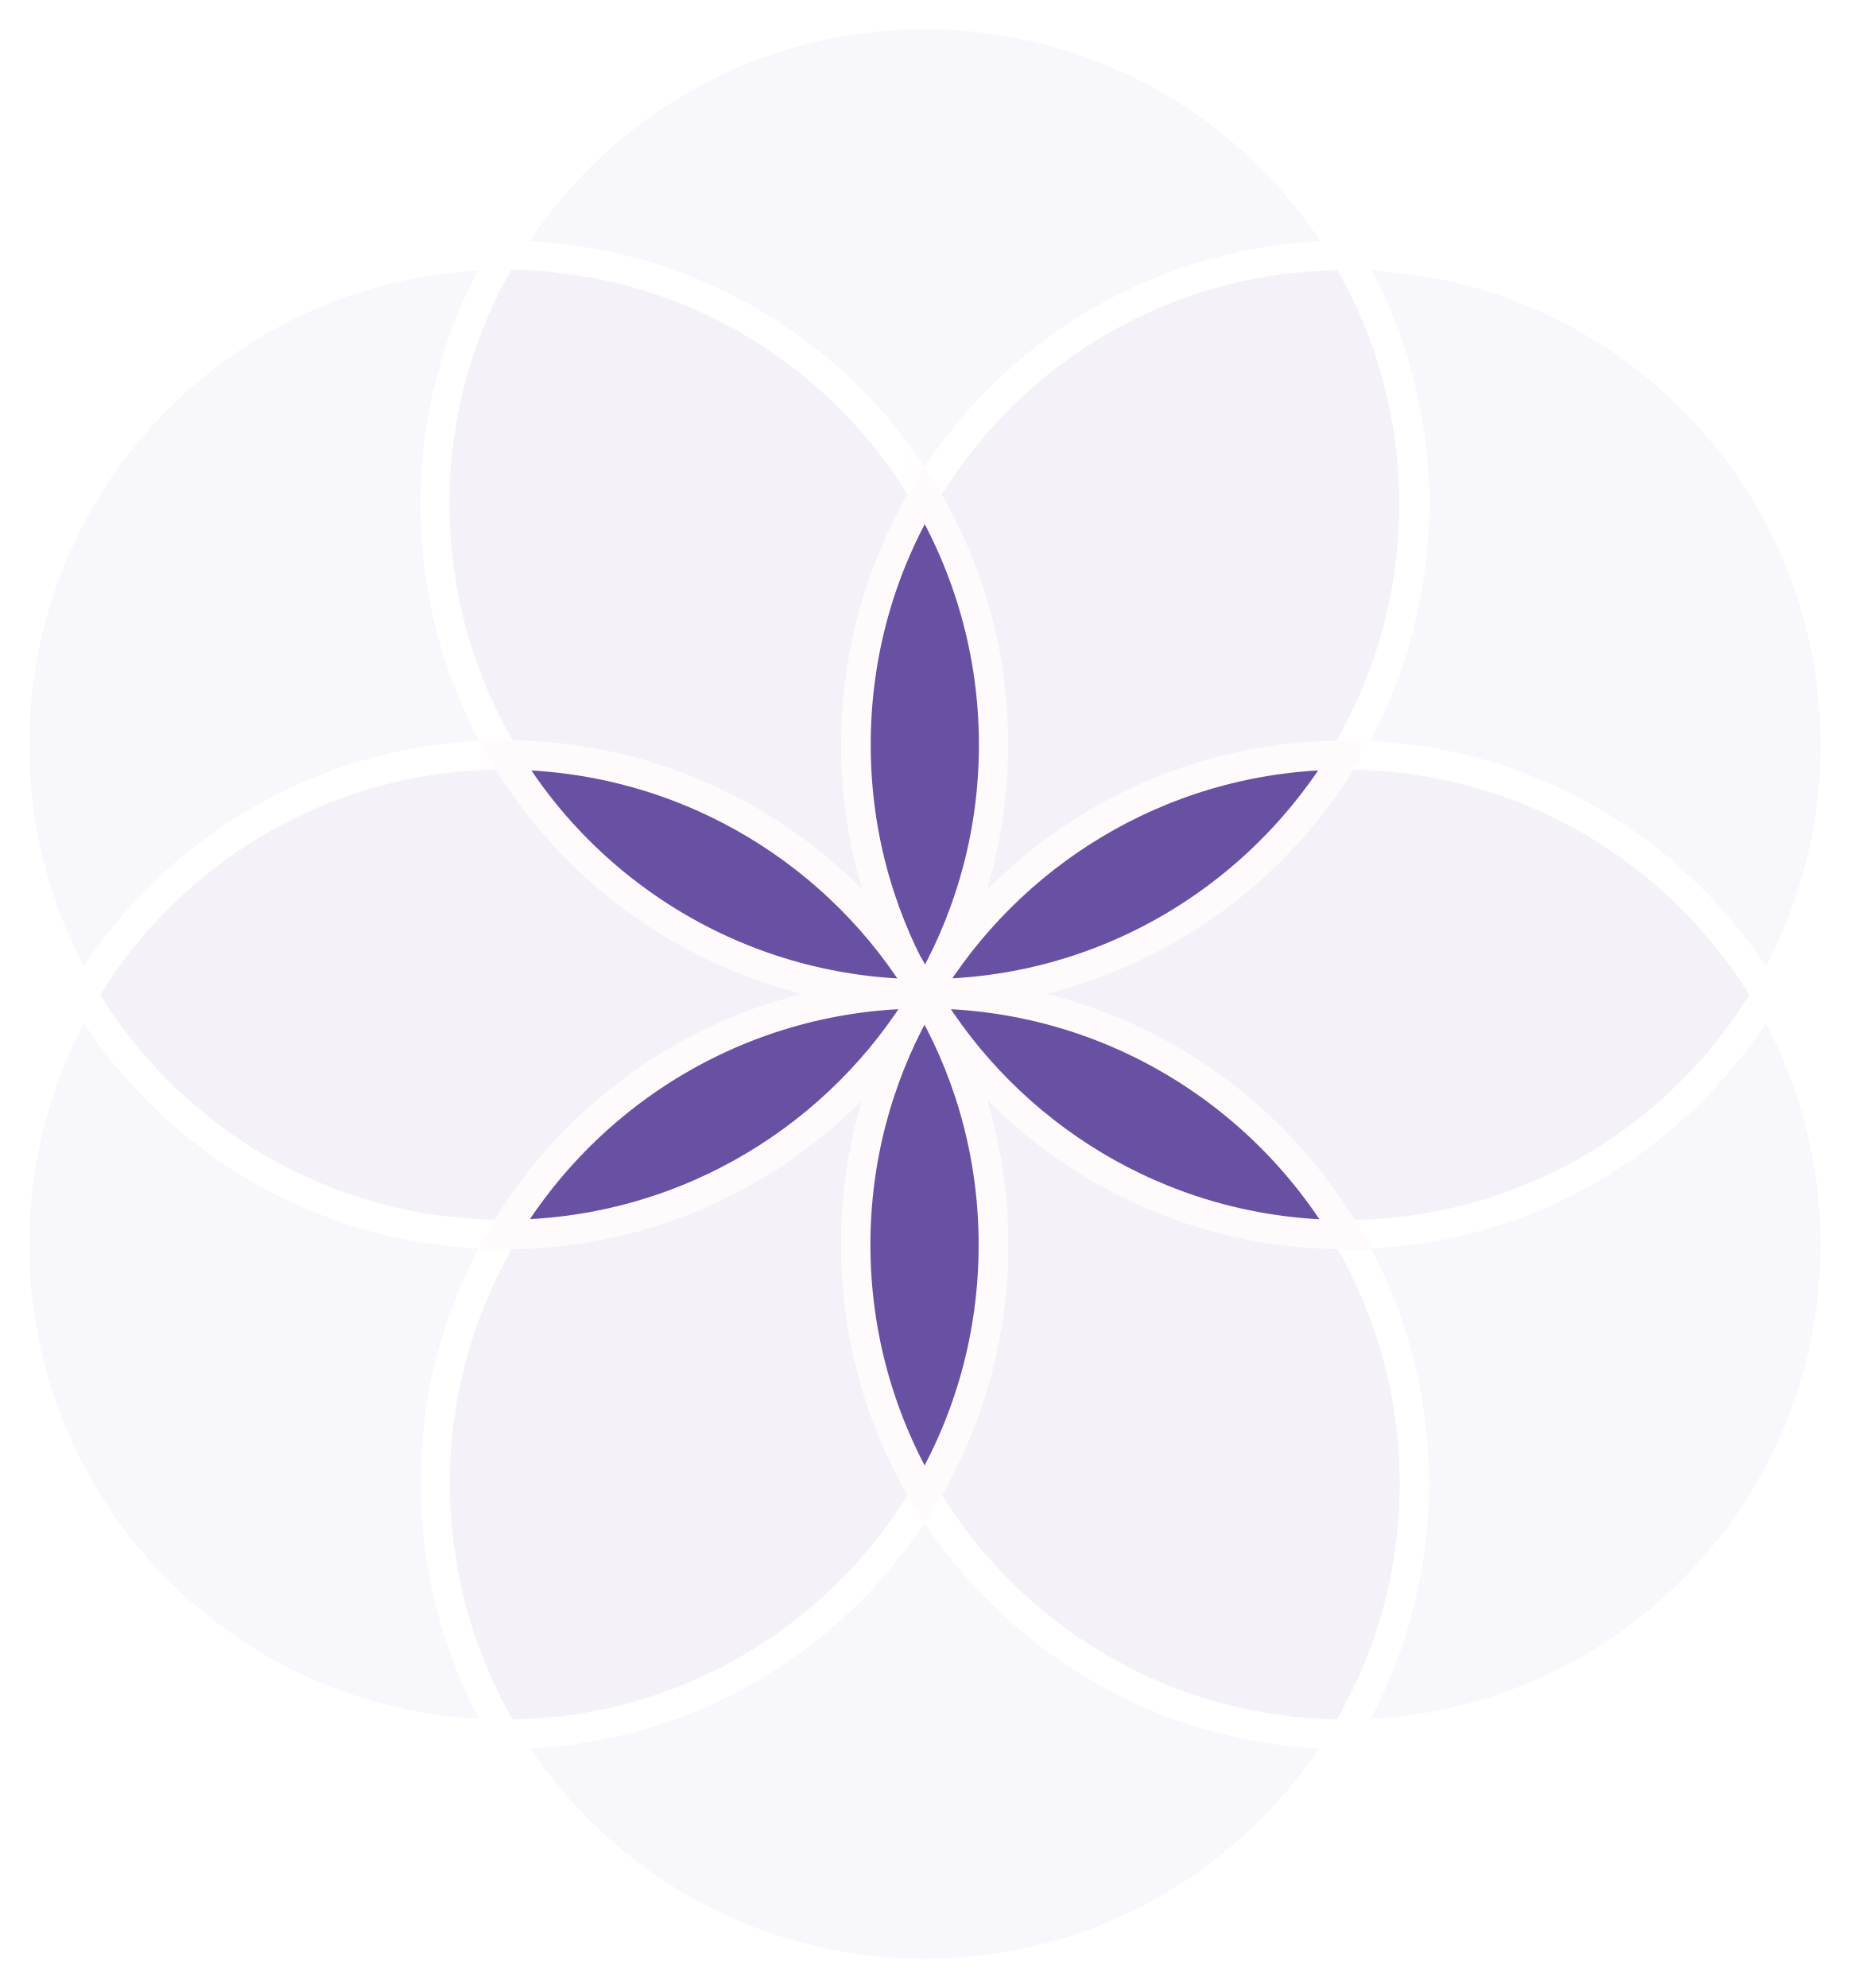
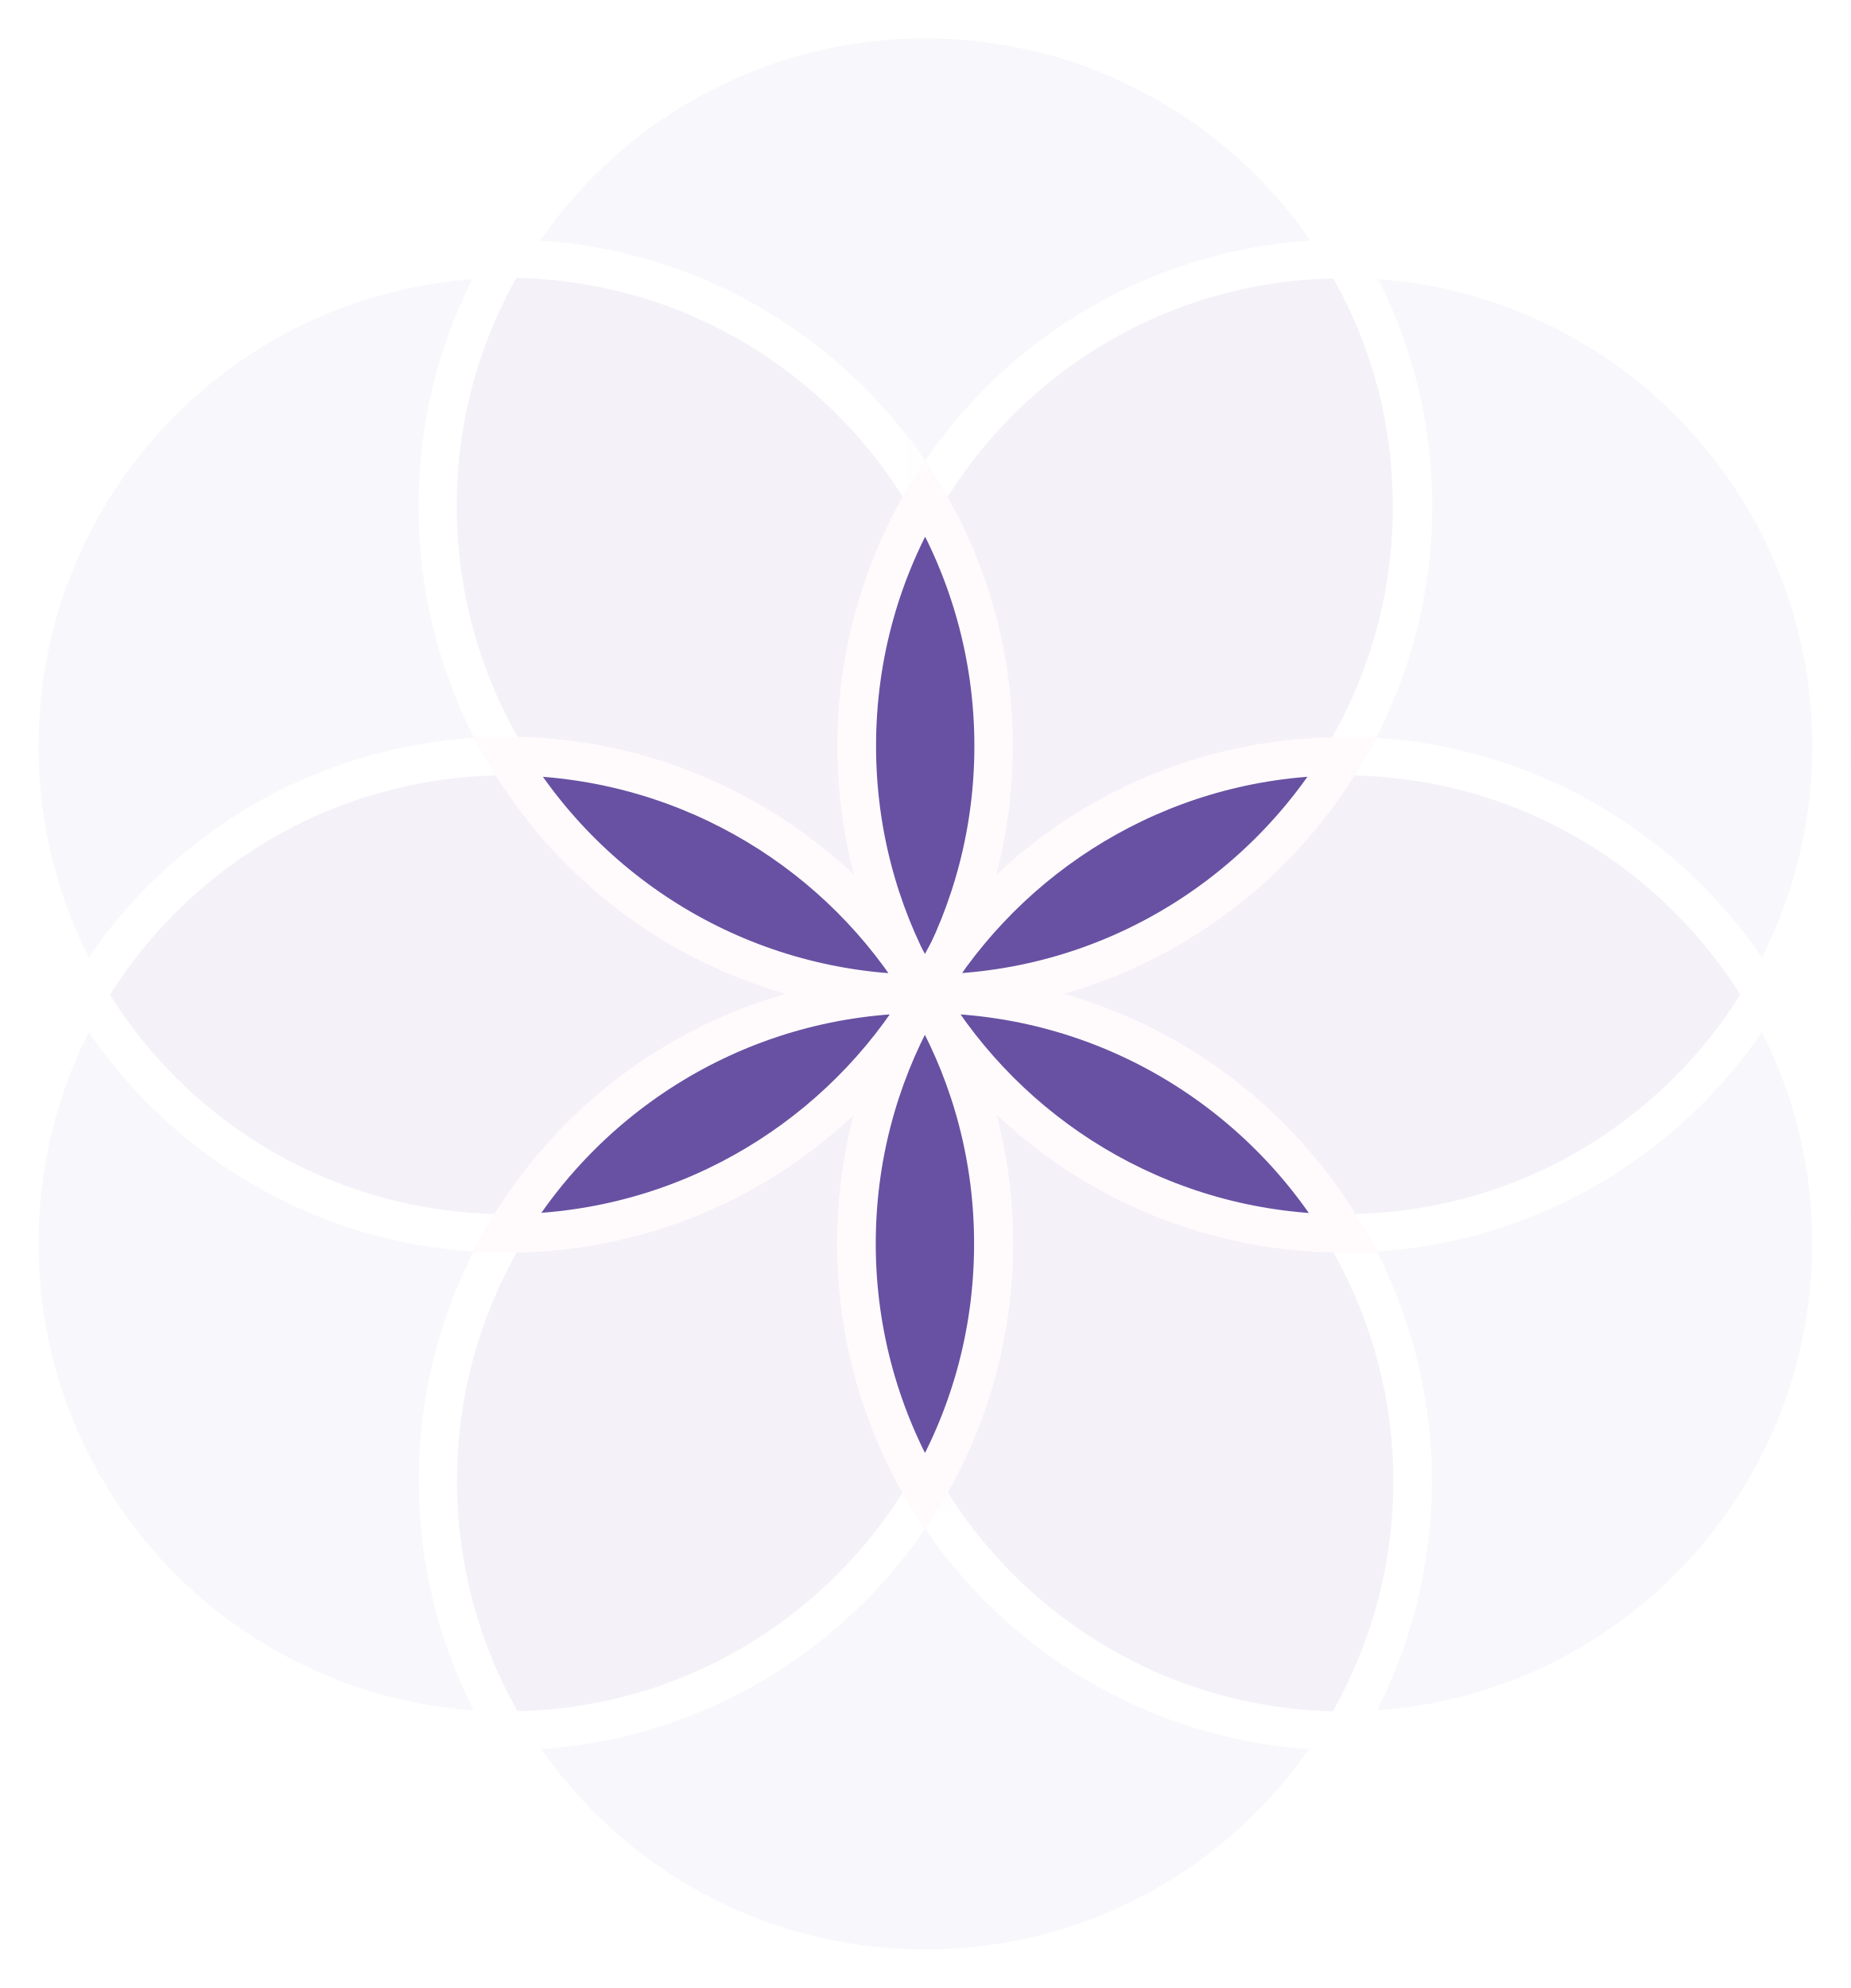
- <svg xmlns="http://www.w3.org/2000/svg" id="Layer_1" data-name="Layer 1" viewBox="0 0 249.38 267.95">
+ <svg xmlns="http://www.w3.org/2000/svg" id="Layer_1" data-name="Layer 1" viewBox="0 0 189.88 203.95">
  <defs>
    <style>
      .cls-1 {
        opacity: .05;
      }

      .cls-1, .cls-2, .cls-3 {
        fill: #6851a2;
        stroke: #fffbfd;
        stroke-miterlimit: 10;
        stroke-width: 3.95px;
      }

      .cls-1, .cls-3 {
        isolation: isolate;
      }

      .cls-4 {
        opacity: .15;
      }

      .cls-3 {
        opacity: .5;
      }
    </style>
  </defs>
  <g id="Alternative_8" data-name="Alternative 8">
    <g>
-       <path class="cls-1" d="m124.66,66.63c11.53-19.32,32.59-32.22,56.73-32.22h.13C170.03,14.98,148.87,1.97,124.7,1.97s-45.35,13-56.84,32.44h.13c24.08,0,45.14,12.9,56.66,32.22Z" />
-       <path class="cls-1" d="m124.66,201.56c-11.53,19.28-32.59,32.22-56.69,32.22,11.53,19.28,32.59,32.2,56.69,32.2s45.18-12.92,56.69-32.2c-24.1,0-45.16-12.94-56.69-32.22Z" />
-       <path class="cls-1" d="m181.37,101.76h0c24.16,0,45.27,12.98,56.79,32.33,5.88-9.88,9.25-21.41,9.25-33.67,0-36.43-29.48-65.93-65.87-66,5.82,9.83,9.18,21.3,9.18,33.54-.04,12.38-3.45,23.95-9.36,33.8Z" />
-       <path class="cls-1" d="m67.93,101.76s.04,0,0,0c-5.88-9.9-9.27-21.47-9.27-33.8s3.34-23.75,9.18-33.54C31.46,34.47,1.97,64,1.97,100.41c0,12.31,3.37,23.84,9.25,33.67,11.48-19.34,32.57-32.33,56.71-32.33Z" />
-       <path class="cls-2" d="m124.7,133.95s-.04,0,0,0c-.04,0,0,0,0,0h0Z" />
-       <path class="cls-2" d="m124.64,133.95h0s.02,0,0,0c.02,0,0,0,0,0Z" />
-       <path class="cls-2" d="m124.66,133.95s.04,0,0,0c.39-.63.8-1.28,1.19-1.89,5.15-9.4,8.1-20.17,8.1-31.68,0-12.35-3.41-23.88-9.27-33.78-5.91,9.88-9.27,21.43-9.27,33.78,0,11.48,2.93,22.3,8.1,31.7.37.61.76,1.24,1.15,1.87-.02,0,0,0,0,0Z" />
-       <path class="cls-2" d="m124.66,133.95s-.02,0,0,0c-.04,0,0,.04,0,.04,0,0,.04-.04,0-.04.04,0,0,0,0,0Z" />
-       <path class="cls-1" d="m181.5,166.39c5.82,9.83,9.18,21.3,9.18,33.54s-3.41,23.95-9.31,33.8h.04c36.45,0,66-29.55,66-66,0-12.31-3.37-23.84-9.25-33.67-11.51,19.34-32.57,32.28-56.66,32.33Z" />
-       <path class="cls-2" d="m181.37,101.76c-23.27,0-43.75,12.09-55.47,30.29-.37.63-.72,1.26-1.09,1.89,24.03,0,45.03-12.92,56.56-32.17Z" />
-       <path class="cls-2" d="m124.79,133.95s-.04.11-.07.13c.39.65.76,1.32,1.13,1.98,11.75,18.26,32.22,30.35,55.54,30.35h.13c-11.48-19.41-32.59-32.41-56.73-32.46Z" />
-       <path class="cls-2" d="m124.7,133.95h.11-.11Z" />
-       <path class="cls-2" d="m124.79,133.95c.37-.63.72-1.26,1.09-1.89-.39.63-.8,1.26-1.19,1.89h.11Z" />
-       <path class="cls-2" d="m124.66,134s.04.07.04.07c.04-.04.04-.11.07-.13h-.11s0,.07,0,.07Z" />
-       <path class="cls-1" d="m67.84,166.39c-24.1-.04-45.14-13-56.62-32.33-5.88,9.88-9.25,21.41-9.25,33.67,0,36.45,29.55,66,66,66h.04c-5.91-9.9-9.31-21.47-9.31-33.8-.04-12.22,3.32-23.71,9.14-33.54Z" />
+       <path class="cls-1" d="m94.92,50.95c8.73-14.64,24.69-24.41,42.98-24.41h.1C129.29,11.83,113.26,1.97,94.95,1.97s-34.36,9.85-43.06,24.57h.1c18.24,0,34.19,9.77,42.93,24.41Z" />
+       <path class="cls-1" d="m94.92,153.17c-8.73,14.61-24.69,24.41-42.94,24.41,8.73,14.61,24.69,24.39,42.94,24.39s34.23-9.79,42.94-24.39c-18.26,0-34.21-9.8-42.94-24.41Z" />
+       <path class="cls-1" d="m137.88,77.57h0c18.31,0,34.29,9.84,43.03,24.49,4.46-7.48,7.01-16.22,7.01-25.51,0-27.6-22.34-49.95-49.9-50,4.41,7.45,6.96,16.13,6.96,25.41-.03,9.38-2.62,18.14-7.09,25.61Z" />
+       <path class="cls-1" d="m51.94,77.57s.03,0,0,0c-4.46-7.5-7.02-16.27-7.02-25.61s2.53-17.99,6.96-25.41c-27.57.05-49.9,22.42-49.9,50,0,9.33,2.55,18.06,7.01,25.51,8.7-14.65,24.67-24.49,42.96-24.49Z" />
+       <path class="cls-2" d="m94.95,101.96s-.03,0,0,0c-.03,0,0,0,0,0h0Z" />
+       <path class="cls-2" d="m94.9,101.96h0s.02,0,0,0c.02,0,0,0,0,0Z" />
+       <path class="cls-2" d="m94.92,101.96s.03,0,0,0c.3-.48.61-.97.9-1.43,3.9-7.12,6.13-15.28,6.13-24,0-9.36-2.58-18.09-7.02-25.59-4.47,7.48-7.02,16.23-7.02,25.59,0,8.7,2.22,16.89,6.13,24.01.28.46.58.94.87,1.41-.02,0,0,0,0,0Z" />
+       <path class="cls-2" d="m94.92,101.96s-.02,0,0,0c-.03,0,0,.03,0,.03,0,0,.03-.03,0-.03.03,0,0,0,0,0Z" />
+       <path class="cls-1" d="m137.98,126.53c4.41,7.45,6.96,16.13,6.96,25.41s-2.58,18.14-7.06,25.61h.03c27.62,0,50-22.38,50-50,0-9.33-2.55-18.06-7.01-25.51-8.72,14.65-24.67,24.46-42.93,24.49Z" />
+       <path class="cls-2" d="m137.88,77.57c-17.63,0-33.14,9.16-42.02,22.94-.28.48-.54.95-.82,1.43,18.21,0,34.11-9.79,42.85-24.37Z" />
+       <path class="cls-2" d="m95.02,101.96s-.03.08-.05.1c.3.49.58,1,.86,1.5,8.9,13.83,24.41,22.99,42.07,22.99h.1c-8.7-14.7-24.69-24.56-42.98-24.59Z" />
+       <path class="cls-2" d="m94.95,101.96h.08-.08Z" />
+       <path class="cls-2" d="m95.02,101.96c.28-.48.54-.95.82-1.43-.3.48-.61.95-.9,1.43h.08Z" />
+       <path class="cls-2" d="m94.92,101.99s.03.05.03.05c.03-.03.03-.08.05-.1h-.08s0,.05,0,.05Z" />
+       <path class="cls-1" d="m51.88,126.53c-18.26-.03-34.19-9.85-42.89-24.49-4.46,7.48-7.01,16.22-7.01,25.51,0,27.62,22.38,50,50,50h.03c-4.47-7.5-7.06-16.27-7.06-25.61-.03-9.26,2.52-17.96,6.92-25.41Z" />
      <g class="cls-4">
-         <path class="cls-3" d="m124.66,66.63c5.91,9.88,9.27,21.43,9.27,33.78,0,11.48-2.93,22.25-8.1,31.68,11.75-18.24,32.2-30.29,55.47-30.29,5.91-9.9,9.31-21.47,9.31-33.8s-3.34-23.75-9.18-33.54h-.13c-24.06-.04-45.11,12.85-56.64,32.18Z" />
-         <path class="cls-3" d="m67.97,101.76c23.27,0,43.75,12.09,55.51,30.31-5.15-9.4-8.1-20.21-8.1-31.7,0-12.35,3.41-23.88,9.27-33.78-11.53-19.32-32.59-32.22-56.73-32.22h-.13c-5.82,9.83-9.18,21.3-9.18,33.54.04,12.42,3.45,23.99,9.36,33.85Z" />
-         <path class="cls-3" d="m181.5,166.39h-.13c-23.32,0-43.79-12.09-55.54-30.35,5.15,9.4,8.12,20.21,8.12,31.7,0,12.35-3.41,23.88-9.27,33.78,11.53,19.28,32.59,32.22,56.69,32.22,5.91-9.9,9.31-21.47,9.31-33.8,0-12.22-3.39-23.71-9.18-33.54Z" />
-         <path class="cls-3" d="m181.39,101.76s-.02,0,0,0c-11.53,19.26-32.57,32.13-56.6,32.2h0c24.14.04,45.24,13.05,56.73,32.44,24.1-.04,45.14-13,56.62-32.33-11.51-19.32-32.61-32.31-56.75-32.31Z" />
-         <path class="cls-3" d="m124.66,201.56c-5.91-9.88-9.27-21.43-9.27-33.78,0-11.48,2.93-22.25,8.1-31.68-11.75,18.24-32.22,30.29-55.51,30.29h-.13c-5.82,9.83-9.18,21.3-9.18,33.54s3.41,23.95,9.31,33.8c24.1.04,45.16-12.9,56.69-32.17Z" />
-         <path class="cls-3" d="m67.84,166.39c11.46-19.39,32.57-32.39,56.73-32.44h0c-24.03-.04-45.07-12.94-56.56-32.2h-.04c-24.14,0-45.27,12.98-56.77,32.33,11.46,19.32,32.52,32.26,56.64,32.31Z" />
+         <path class="cls-3" d="m94.92,50.95c4.47,7.48,7.02,16.23,7.02,25.59,0,8.7-2.22,16.86-6.13,24,8.9-13.82,24.39-22.94,42.02-22.94,4.47-7.5,7.06-16.27,7.06-25.61s-2.53-17.99-6.96-25.41h-.1c-18.22-.03-34.18,9.74-42.91,24.38Z" />
+         <path class="cls-3" d="m51.97,77.57c17.63,0,33.14,9.16,42.06,22.96-3.9-7.12-6.13-15.31-6.13-24.01,0-9.36,2.58-18.09,7.02-25.59-8.73-14.64-24.69-24.41-42.98-24.41h-.1c-4.41,7.45-6.96,16.13-6.96,25.41.03,9.41,2.62,18.17,7.09,25.64Z" />
+         <path class="cls-3" d="m137.98,126.53h-.1c-17.66,0-33.17-9.16-42.07-22.99,3.9,7.12,6.15,15.31,6.15,24.01,0,9.36-2.58,18.09-7.02,25.59,8.73,14.61,24.69,24.41,42.94,24.41,4.47-7.5,7.06-16.27,7.06-25.61,0-9.26-2.57-17.96-6.96-25.41Z" />
+         <path class="cls-3" d="m137.89,77.57s-.02,0,0,0c-8.73,14.59-24.67,24.34-42.88,24.39h0c18.29.03,34.28,9.88,42.98,24.57,18.26-.03,34.19-9.85,42.89-24.49-8.72-14.64-24.7-24.47-42.99-24.47Z" />
+         <path class="cls-3" d="m94.92,153.17c-4.47-7.48-7.02-16.23-7.02-25.59,0-8.7,2.22-16.86,6.13-24-8.9,13.82-24.41,22.94-42.06,22.94h-.1c-4.41,7.45-6.96,16.13-6.96,25.41s2.58,18.14,7.06,25.61c18.26.03,34.21-9.77,42.94-24.37Z" />
+         <path class="cls-3" d="m51.88,126.53c8.68-14.69,24.67-24.54,42.98-24.57h0c-18.21-.03-34.14-9.8-42.85-24.39h-.03c-18.29,0-34.29,9.84-43.01,24.49,8.68,14.64,24.64,24.44,42.91,24.47Z" />
      </g>
-       <path class="cls-2" d="m67.97,101.76c11.48,19.26,32.52,32.13,56.56,32.2-.37-.63-.72-1.26-1.06-1.89-11.7-18.22-32.17-30.26-55.49-30.31Z" />
-       <path class="cls-2" d="m124.53,133.95c-24.14.04-45.24,13.05-56.73,32.44h.13c23.27,0,43.75-12.05,55.51-30.29.37-.69.76-1.35,1.15-2.02,0-.02-.02-.09-.07-.13Z" />
-       <path class="cls-2" d="m124.64,133.95h-.11.11Z" />
-       <path class="cls-2" d="m123.47,132.08c.33.63.69,1.26,1.06,1.89h.11c-.37-.65-.76-1.28-1.17-1.89Z" />
-       <path class="cls-2" d="m124.66,134l-.04-.04h-.11s.04.11.07.13c.07-.02.09-.07.09-.09Z" />
-       <path class="cls-2" d="m123.47,136.1c-5.15,9.4-8.1,20.17-8.1,31.68,0,12.35,3.41,23.88,9.27,33.78,5.91-9.88,9.27-21.43,9.27-33.78,0-11.48-2.93-22.3-8.12-31.7-.39-.63-.8-1.26-1.19-1.89-.33.63-.72,1.28-1.13,1.91Z" />
-       <path class="cls-2" d="m124.66,134.15c.39.63.76,1.28,1.19,1.89-.37-.65-.76-1.32-1.13-1.98-.02.07-.07.07-.07.09Z" />
-       <path class="cls-2" d="m124.64,134.08c-.39.65-.8,1.35-1.15,2.02.43-.63.82-1.28,1.19-1.95-.02-.02-.04-.02-.04-.07Z" />
-       <path class="cls-2" d="m124.64,134.08s.04.07.04.07c0-.04.04-.07.04-.07,0-.04-.04-.07-.04-.07,0,0-.04.04-.04.07Z" />
+       <path class="cls-2" d="m51.97,77.57c8.7,14.59,24.64,24.34,42.85,24.39-.28-.48-.54-.95-.81-1.43-8.87-13.8-24.37-22.93-42.04-22.96Z" />
+       <path class="cls-2" d="m94.82,101.96c-18.29.03-34.28,9.88-42.98,24.57h.1c17.63,0,33.14-9.13,42.06-22.94.28-.53.58-1.02.87-1.53,0-.02-.02-.07-.05-.1Z" />
+       <path class="cls-2" d="m94.9,101.96h-.08.08Z" />
+       <path class="cls-2" d="m94.01,100.54c.25.48.53.95.81,1.43h.08c-.28-.49-.58-.97-.89-1.43Z" />
+       <path class="cls-2" d="m94.92,101.99l-.03-.03h-.08s.03.08.05.1c.05-.02.07-.05.07-.07Z" />
+       <path class="cls-2" d="m94.01,103.59c-3.9,7.12-6.13,15.28-6.13,24,0,9.36,2.58,18.09,7.02,25.59,4.47-7.48,7.02-16.23,7.02-25.59,0-8.7-2.22-16.89-6.15-24.01-.3-.48-.61-.95-.9-1.43-.25.48-.54.97-.86,1.45Z" />
+       <path class="cls-2" d="m94.92,102.11c.3.48.58.97.9,1.43-.28-.49-.58-1-.86-1.5-.02.05-.05.05-.05.07Z" />
+       <path class="cls-2" d="m94.9,102.06c-.3.49-.61,1.02-.87,1.53.33-.48.62-.97.9-1.48-.02-.02-.03-.02-.03-.05Z" />
+       <path class="cls-2" d="m94.9,102.06s.03.05.03.05c0-.03.03-.05.03-.05,0-.03-.03-.05-.03-.05,0,0-.03.03-.03.05Z" />
    </g>
  </g>
</svg>
